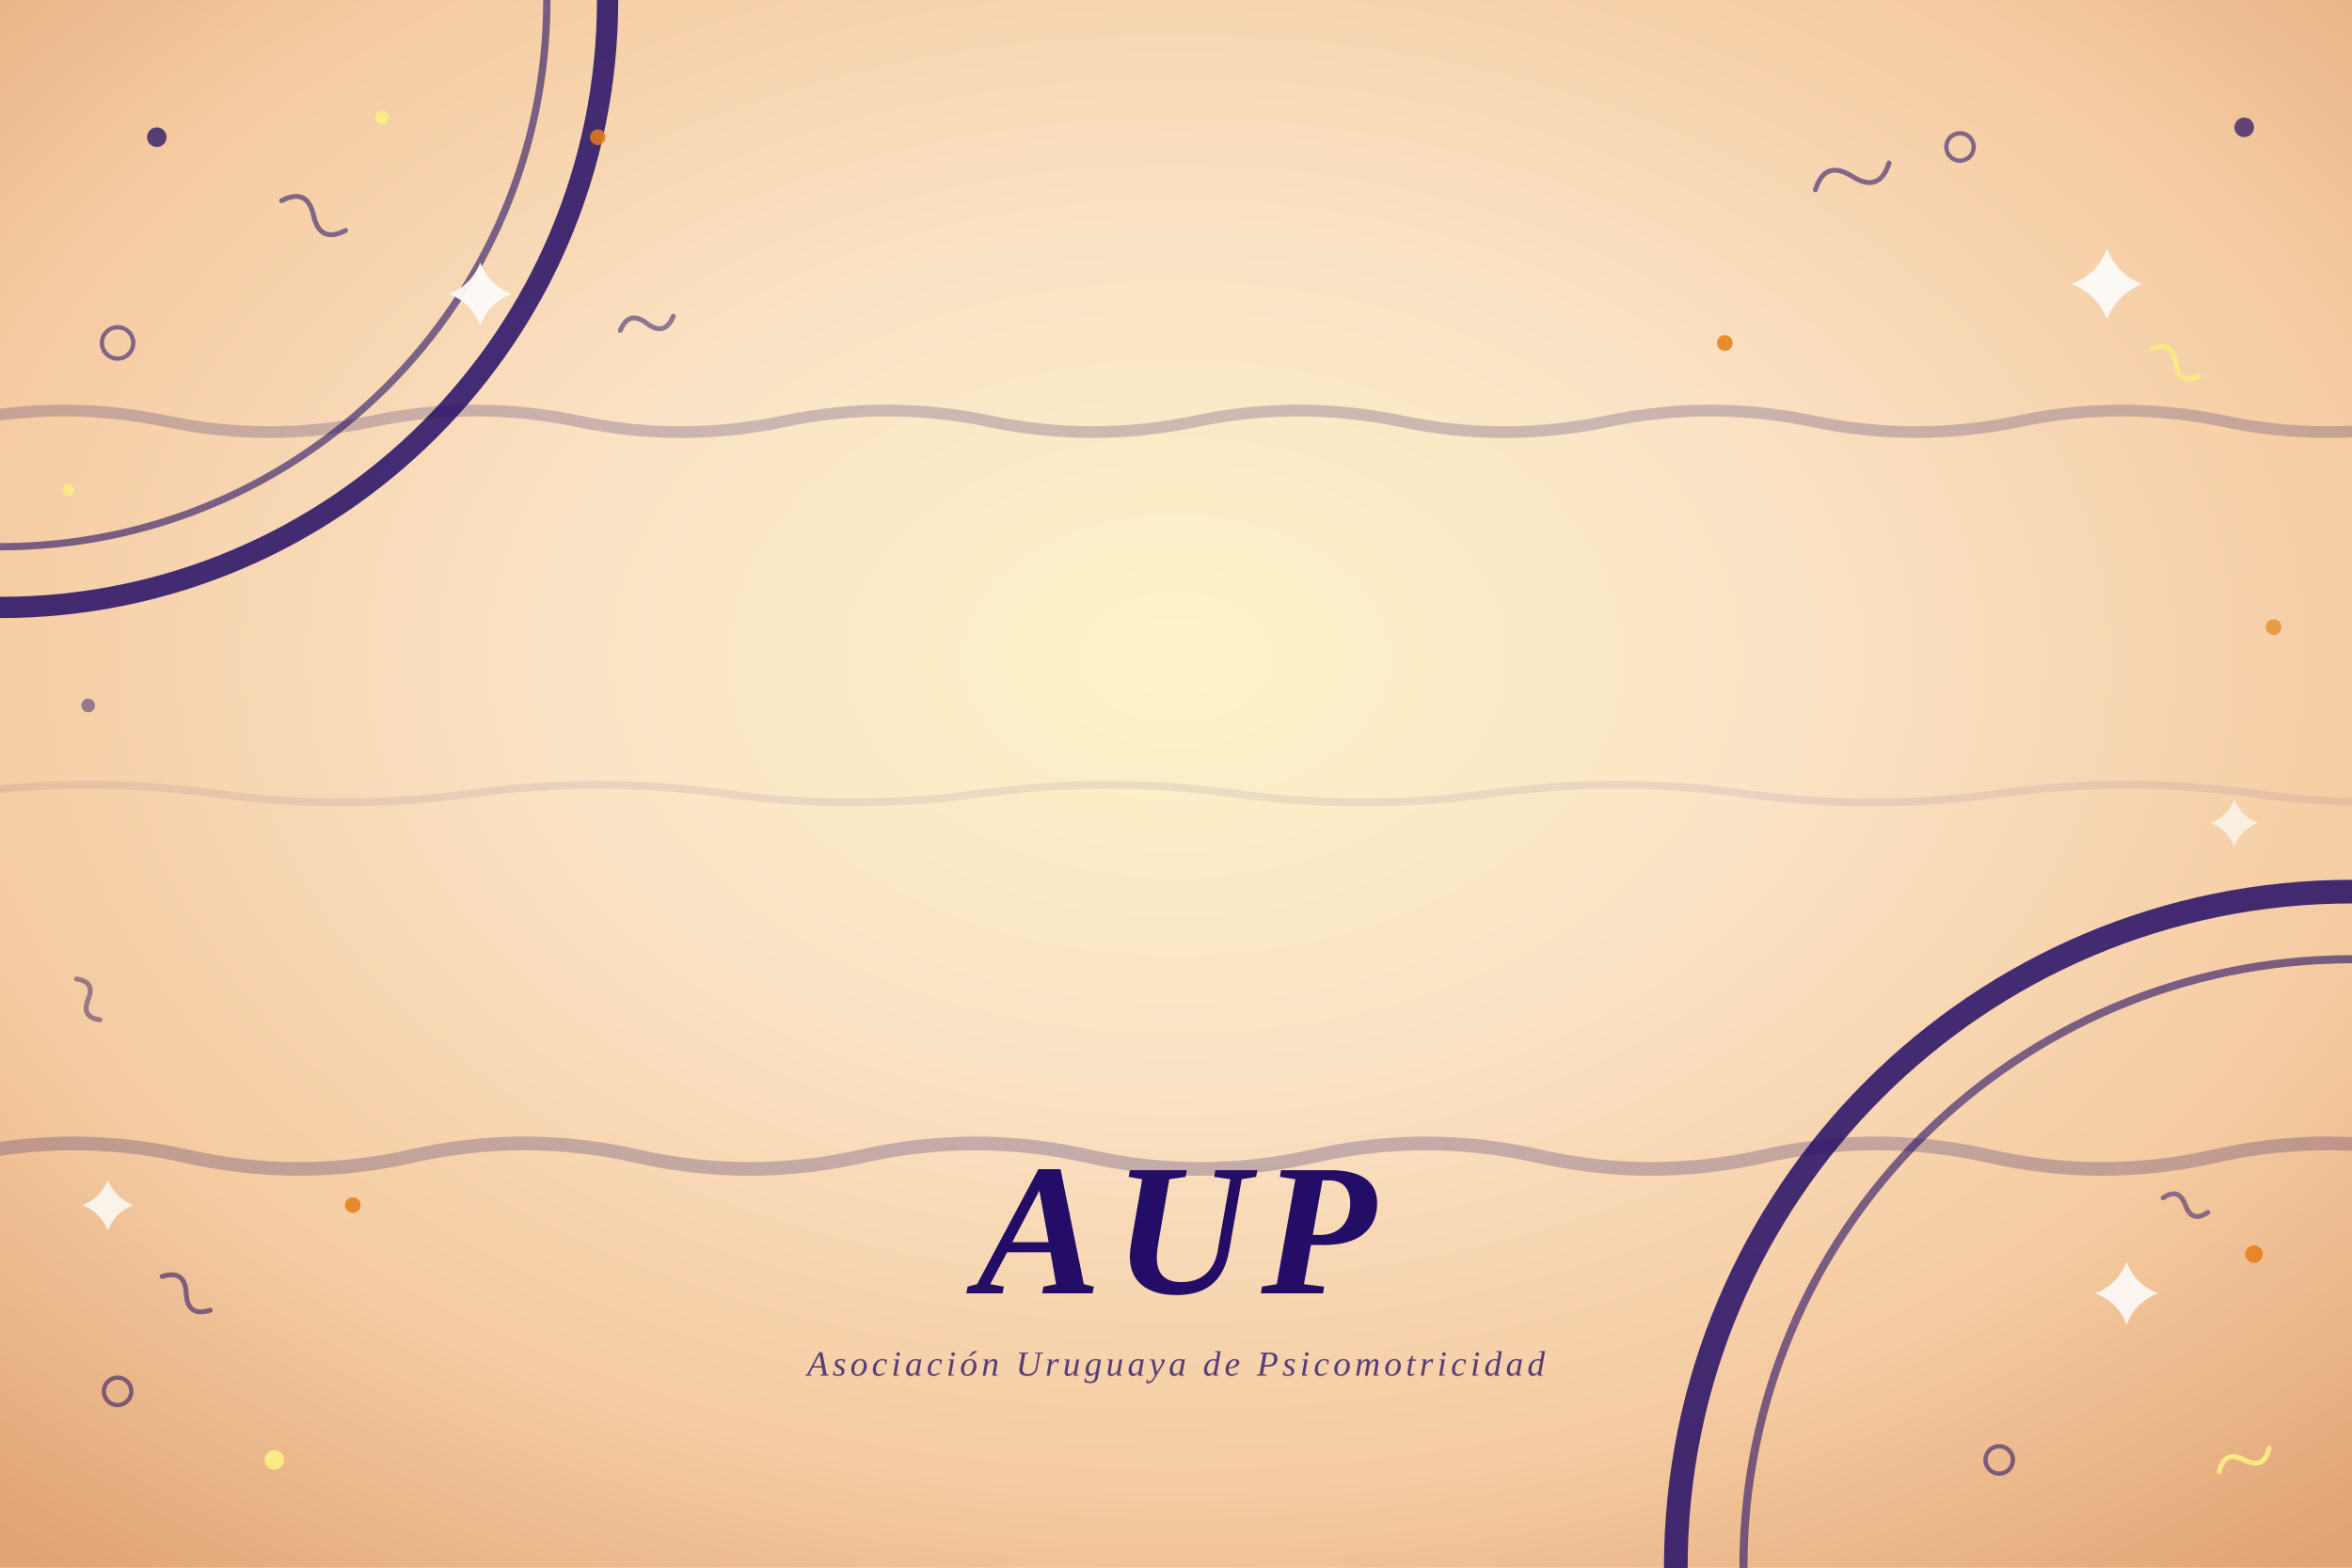
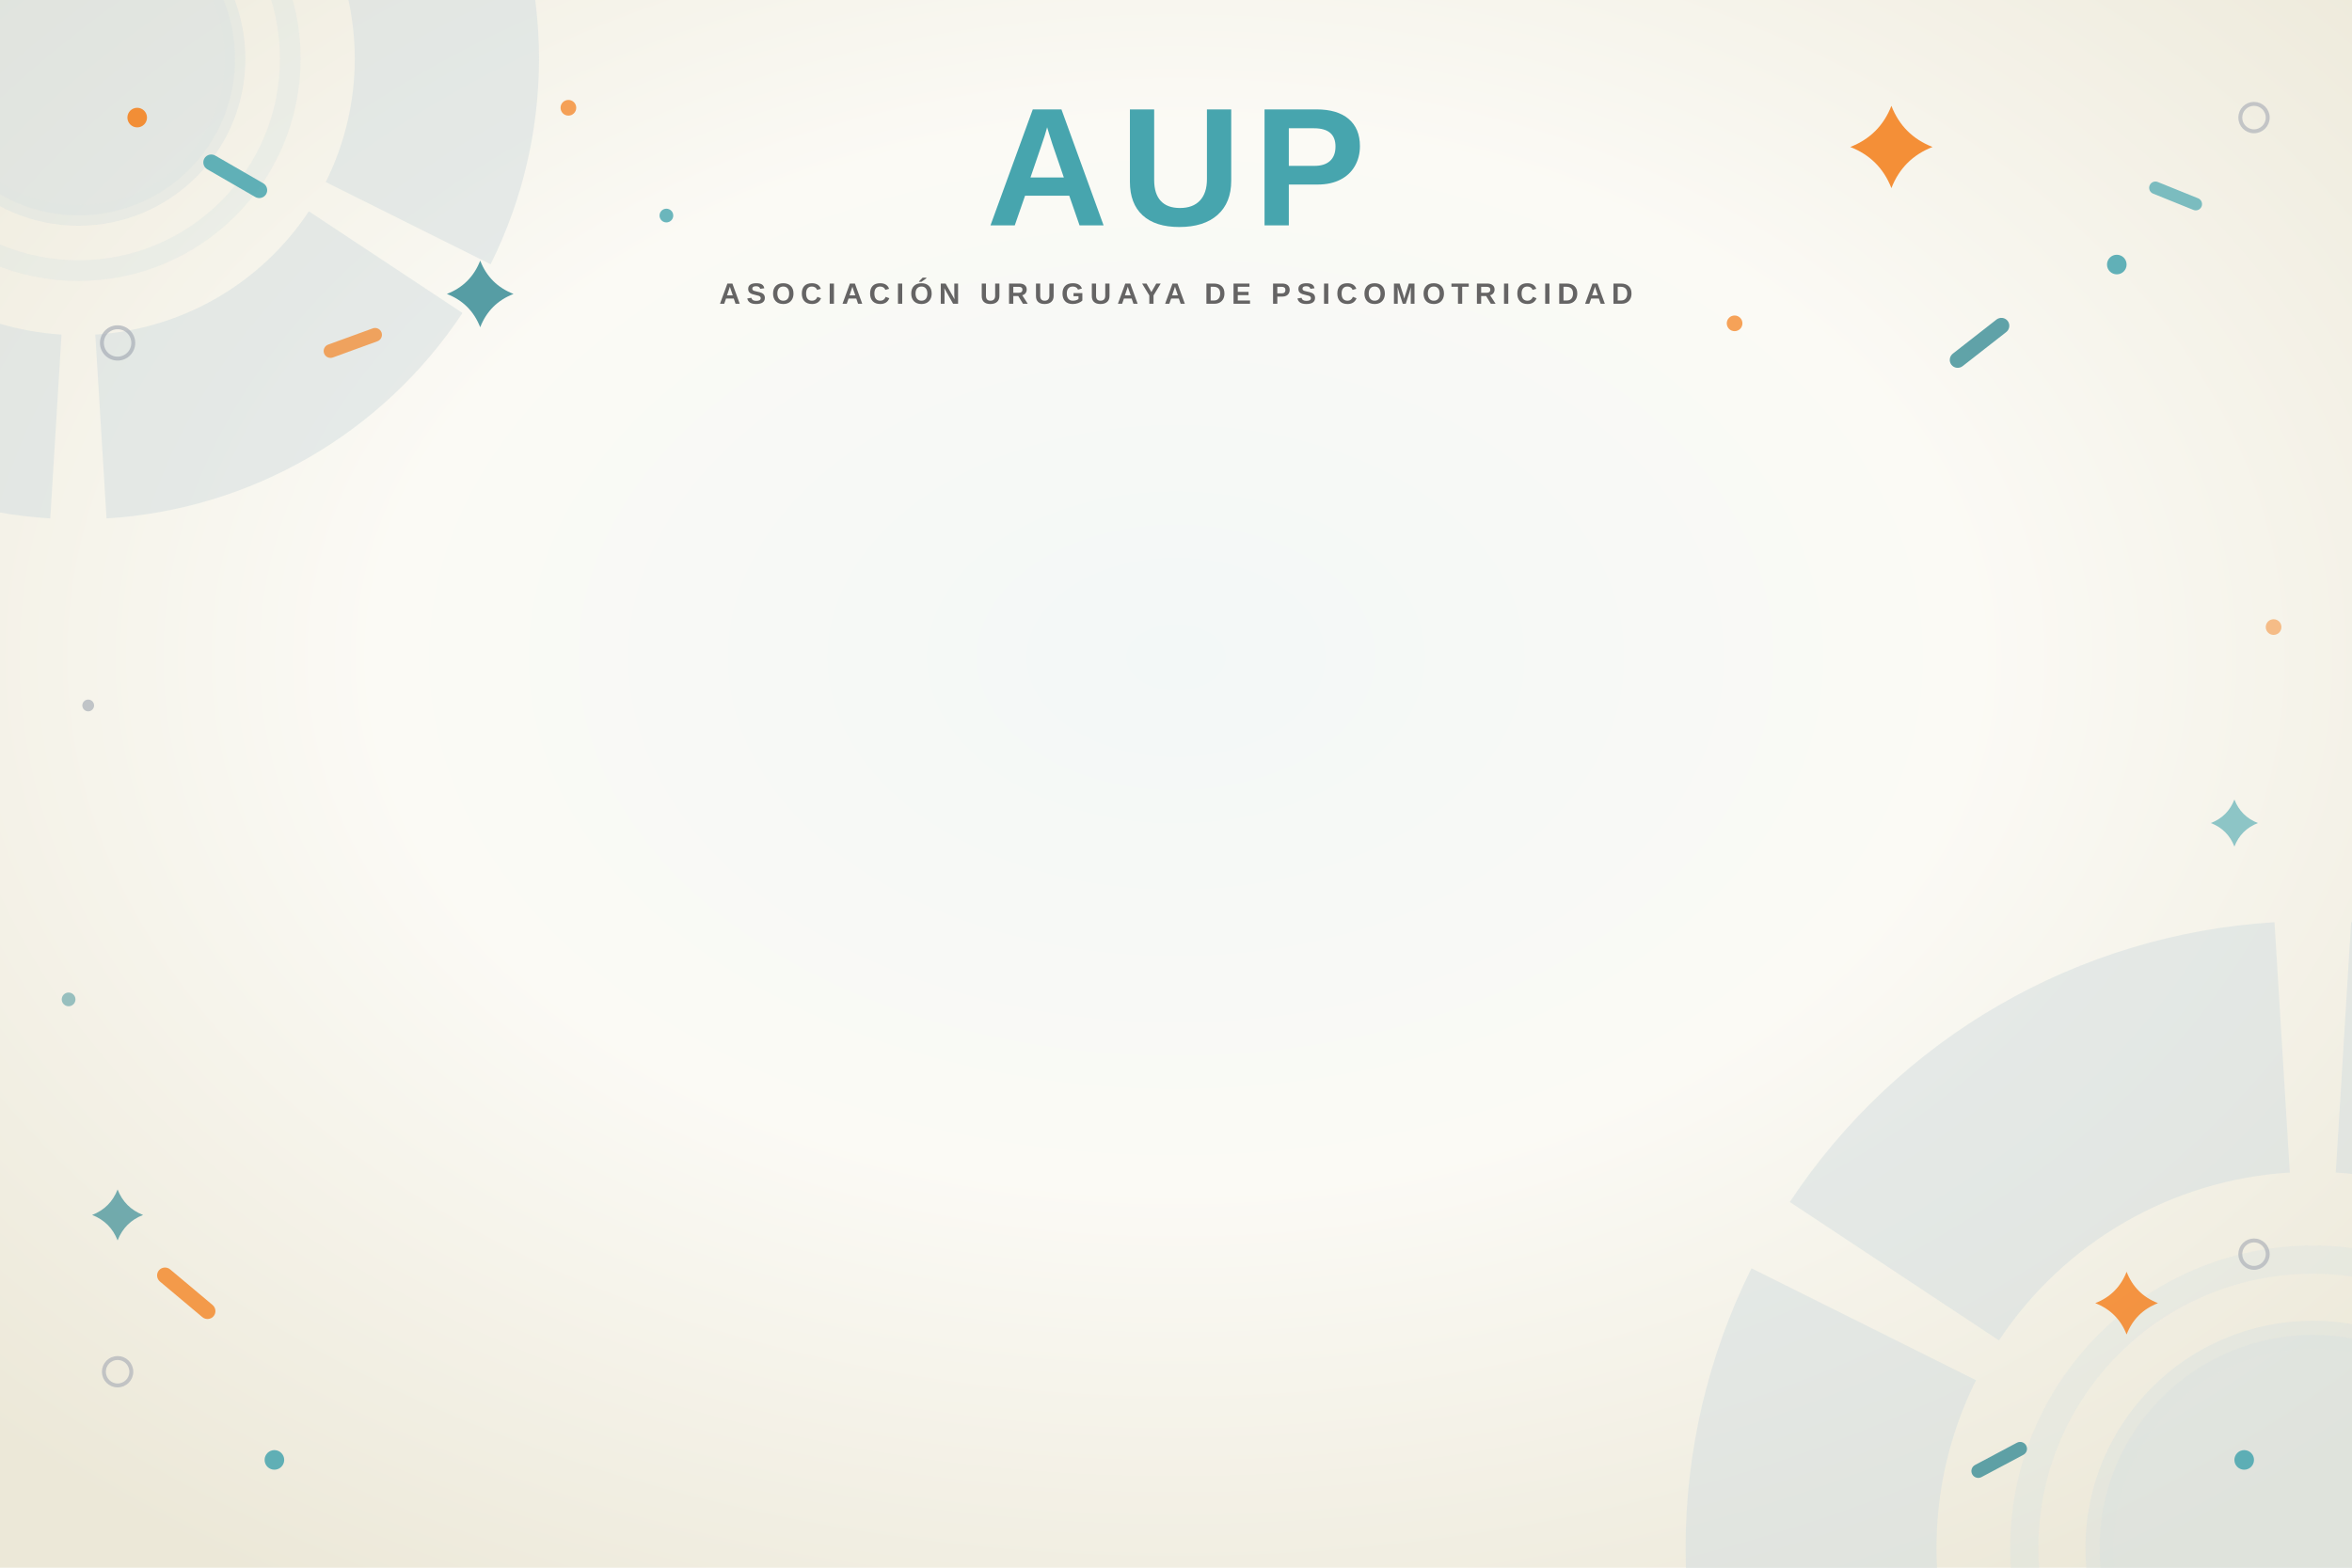
<svg xmlns="http://www.w3.org/2000/svg" viewBox="0 0 1200 800" width="1200" height="800">
  <defs>
-     <radialGradient id="glow" cx="50%" cy="42%" r="75%">
-       <stop offset="0%" stop-color="#fdf3c9" />
-       <stop offset="35%" stop-color="#fae3c5" />
-       <stop offset="70%" stop-color="#f5cba1" />
-       <stop offset="100%" stop-color="#e0a373" />
+     <radialGradient id="glow" cx="50%" cy="42%" r="70%">
+       <stop offset="0%" stop-color="#f3f8f7" />
+       <stop offset="48%" stop-color="#fbfaf5" />
+       <stop offset="100%" stop-color="#ece8d8" />
    </radialGradient>
  </defs>
-   <rect width="1200" height="800" fill="#f5cba1" />
+   <rect width="1200" height="800" fill="#fbfaf5" />
  <rect width="1200" height="800" fill="url(#glow)" />
-   <g>
-     <circle cx="0" cy="0" r="310" fill="none" stroke="#230d66" stroke-width="10.85" opacity="0.85" />
-     <circle cx="0" cy="0" r="279.00" fill="none" stroke="#230d66" stroke-width="3.72" opacity="0.59" />
+   <g opacity="0.55">
+     <path d="M54.35 -204.56 A235 235 0 0 1 235.96 -99.71 L157.58 -47.82 A141 141 0 0 0 48.61 -110.74 Z" fill="#d5dfe0" />
+     <path d="M250.31 -74.86 A235 235 0 0 1 250.31 134.86 L166.19 92.91 A141 141 0 0 0 166.19 -32.91 Z" fill="#d5dfe0" />
+     <path d="M235.96 159.71 A235 235 0 0 1 54.35 264.56 L48.61 170.74 A141 141 0 0 0 157.58 107.82 Z" fill="#d5dfe0" />
+     <path d="M25.65 264.56 A235 235 0 0 1 -155.96 159.71 L-77.58 107.82 A141 141 0 0 0 31.39 170.74 Z" fill="#d5dfe0" />
+     <path d="M-170.31 134.86 A235 235 0 0 1 -170.31 -74.86 L-86.19 -32.91 A141 141 0 0 0 -86.19 92.91 Z" fill="#d5dfe0" />
+     <path d="M-155.96 -99.71 A235 235 0 0 1 25.65 -204.56 L31.39 -110.74 A141 141 0 0 0 -77.58 -47.82 Z" fill="#d5dfe0" />
+     <circle cx="40" cy="30" r="108.10" fill="none" stroke="#d5dfe0" stroke-width="10.57" stroke-opacity="0.55" />
+     <circle cx="40" cy="30" r="79.90" fill="#d5dfe0" />
+     <circle cx="40" cy="30" r="79.90" fill="none" stroke="#d5dfe0" stroke-width="10.57" stroke-opacity="0.7" />
+     <circle cx="40" cy="30" r="30.55" fill="#d5dfe0" />
  </g>
-   <g>
-     <circle cx="1200" cy="800" r="345" fill="none" stroke="#230d66" stroke-width="12.08" opacity="0.85" />
-     <circle cx="1200" cy="800" r="310.50" fill="none" stroke="#230d66" stroke-width="4.14" opacity="0.59" />
+   <g opacity="0.55">
+     <path d="M1199.54 470.60 A320 320 0 0 1 1446.84 613.38 L1340.11 684.03 A192 192 0 0 0 1191.72 598.36 Z" fill="#d5dfe0" />
+     <path d="M1466.38 647.22 A320 320 0 0 1 1466.38 932.78 L1351.83 875.67 A192 192 0 0 0 1351.83 704.33 Z" fill="#d5dfe0" />
+     <path d="M1446.84 966.62 A320 320 0 0 1 1199.54 1109.40 L1191.72 981.64 A192 192 0 0 0 1340.11 895.97 Z" fill="#d5dfe0" />
+     <path d="M1160.46 1109.40 A320 320 0 0 1 913.16 966.62 L1019.89 895.97 A192 192 0 0 0 1168.28 981.64 Z" fill="#d5dfe0" />
+     <path d="M893.62 932.78 A320 320 0 0 1 893.62 647.22 L1008.17 704.33 A192 192 0 0 0 1008.17 875.67 Z" fill="#d5dfe0" />
+     <path d="M913.16 613.38 A320 320 0 0 1 1160.46 470.60 L1168.28 598.36 A192 192 0 0 0 1019.89 684.03 Z" fill="#d5dfe0" />
+     <circle cx="1180" cy="790" r="147.20" fill="none" stroke="#d5dfe0" stroke-width="14.40" stroke-opacity="0.55" />
+     <circle cx="1180" cy="790" r="108.80" fill="#d5dfe0" />
+     <circle cx="1180" cy="790" r="108.80" fill="none" stroke="#d5dfe0" stroke-width="14.40" stroke-opacity="0.7" />
+     <circle cx="1180" cy="790" r="41.60" fill="#d5dfe0" />
  </g>
-   <path d="M -20.00 215.00 Q 32.50 204.00 85.00 215.00 Q 137.50 226.00 190.00 215.00 Q 242.50 204.00 295.00 215.00 Q 347.50 226.00 400.00 215.00 Q 452.50 204.00 505.00 215.00 Q 557.50 226.00 610.00 215.00 Q 662.50 204.00 715.00 215.00 Q 767.50 226.00 820.00 215.00 Q 872.50 204.00 925.00 215.00 Q 977.50 226.00 1030.00 215.00 Q 1082.50 204.00 1135.00 215.00 Q 1187.50 226.00 1240.00 215.00" fill="none" stroke="#230d66" stroke-width="6" stroke-linecap="round" opacity="0.22" />
-   <path d="M -20.00 590.00 Q 37.50 577.00 95.00 590.00 Q 152.50 603.00 210.00 590.00 Q 267.50 577.00 325.00 590.00 Q 382.50 603.00 440.00 590.00 Q 497.50 577.00 555.00 590.00 Q 612.50 603.00 670.00 590.00 Q 727.50 577.00 785.00 590.00 Q 842.50 603.00 900.00 590.00 Q 957.50 577.00 1015.00 590.00 Q 1072.50 603.00 1130.00 590.00 Q 1187.50 577.00 1245.00 590.00 Q 1302.50 603.00 1360.00 590.00" fill="none" stroke="#230d66" stroke-width="7" stroke-linecap="round" opacity="0.24" />
-   <path d="M -20.00 405.00 Q 45.00 396.00 110.00 405.00 Q 175.00 414.00 240.00 405.00 Q 305.00 396.00 370.00 405.00 Q 435.00 414.00 500.00 405.00 Q 565.00 396.00 630.00 405.00 Q 695.00 414.00 760.00 405.00 Q 825.00 396.00 890.00 405.00 Q 955.00 414.00 1020.00 405.00 Q 1085.00 396.00 1150.00 405.00 Q 1215.00 414.00 1280.00 405.00" fill="none" stroke="#230d66" stroke-width="4" stroke-linecap="round" opacity="0.08" />
-   <circle cx="80" cy="70" r="5" fill="#230d66" opacity="0.75" />
-   <path d="M -18 0 Q -9 -11.7 0 0 Q 9 11.7 18 0" fill="none" stroke="#230d66" stroke-width="2.5" stroke-linecap="round" opacity="0.55" transform="translate(160 110) rotate(25)" />
-   <circle cx="60" cy="175" r="8" fill="none" stroke="#230d66" stroke-width="2.2" opacity="0.55" />
-   <path d="M 245 134 Q 249.48 145.52 261 150 Q 249.48 154.48 245 166 Q 240.52 154.48 229 150 Q 240.52 145.52 245 134 Z" fill="#fcfbf8" opacity="0.95" />
-   <circle cx="305" cy="70" r="4" fill="#e57c15" opacity="0.85" />
-   <path d="M -14 0 Q -7 -9.1 0 0 Q 7 9.1 14 0" fill="none" stroke="#230d66" stroke-width="2.5" stroke-linecap="round" opacity="0.5" transform="translate(330 165) rotate(-15)" />
-   <circle cx="195" cy="60" r="3.5" fill="#fbeb83" opacity="0.95" />
-   <path d="M -20 0 Q -10 -13 0 0 Q 10 13 20 0" fill="none" stroke="#230d66" stroke-width="2.5" stroke-linecap="round" opacity="0.55" transform="translate(945 90) rotate(-20)" />
-   <path d="M 1075 127 Q 1080.04 139.96 1093 145 Q 1080.04 150.04 1075 163 Q 1069.96 150.04 1057 145 Q 1069.96 139.96 1075 127 Z" fill="#fcfbf8" opacity="0.95" />
-   <circle cx="1145" cy="65" r="5" fill="#230d66" opacity="0.7" />
-   <circle cx="1000" cy="75" r="7" fill="none" stroke="#230d66" stroke-width="2.2" opacity="0.55" />
-   <path d="M -14 0 Q -7 -9.1 0 0 Q 7 9.1 14 0" fill="none" stroke="#fbeb83" stroke-width="2.5" stroke-linecap="round" opacity="0.9" transform="translate(1110 185) rotate(30)" />
-   <circle cx="880" cy="175" r="4" fill="#e57c15" opacity="0.85" />
-   <circle cx="45" cy="360" r="3.5" fill="#230d66" opacity="0.45" />
-   <path d="M 1140 408 Q 1143.36 416.64 1152 420 Q 1143.36 423.36 1140 432 Q 1136.64 423.36 1128 420 Q 1136.64 416.64 1140 408 Z" fill="#fcfbf8" opacity="0.7" />
-   <path d="M -12 0 Q -6 -7.8 0 0 Q 6 7.8 12 0" fill="none" stroke="#230d66" stroke-width="2.5" stroke-linecap="round" opacity="0.45" transform="translate(45 510) rotate(60)" />
-   <circle cx="1160" cy="320" r="4" fill="#e57c15" opacity="0.65" />
-   <circle cx="35" cy="250" r="3" fill="#fbeb83" opacity="0.85" />
-   <path d="M -15 0 Q -7.5 -9.75 0 0 Q 7.5 9.75 15 0" fill="none" stroke="#230d66" stroke-width="2.5" stroke-linecap="round" opacity="0.55" transform="translate(95 660) rotate(35)" />
-   <circle cx="140" cy="745" r="5" fill="#fbeb83" opacity="0.95" />
-   <circle cx="60" cy="710" r="7" fill="none" stroke="#230d66" stroke-width="2.2" opacity="0.55" />
-   <path d="M 55 602 Q 58.64 611.36 68 615 Q 58.64 618.64 55 628 Q 51.36 618.64 42 615 Q 51.36 611.36 55 602 Z" fill="#fcfbf8" opacity="0.85" />
-   <circle cx="180" cy="615" r="4" fill="#e57c15" opacity="0.85" />
-   <path d="M 1085 644 Q 1089.48 655.52 1101 660 Q 1089.48 664.48 1085 676 Q 1080.52 664.48 1069 660 Q 1080.52 655.52 1085 644 Z" fill="#fcfbf8" opacity="0.9" />
-   <path d="M -14 0 Q -7 -9.1 0 0 Q 7 9.1 14 0" fill="none" stroke="#fbeb83" stroke-width="2.5" stroke-linecap="round" opacity="0.95" transform="translate(1145 745) rotate(-25)" />
-   <circle cx="1020" cy="745" r="7" fill="none" stroke="#230d66" stroke-width="2.2" opacity="0.55" />
-   <circle cx="1150" cy="640" r="4.5" fill="#e57c15" opacity="0.85" />
-   <path d="M -12 0 Q -6 -7.8 0 0 Q 6 7.8 12 0" fill="none" stroke="#230d66" stroke-width="2.5" stroke-linecap="round" opacity="0.5" transform="translate(1115 615) rotate(18)" />
-   <text x="600" y="660" text-anchor="middle" font-family="Georgia, 'Times New Roman', serif" font-style="italic" font-weight="700" font-size="96" letter-spacing="6" fill="#230d66">AUP</text>
-   <text x="600" y="702" text-anchor="middle" font-family="Georgia, 'Times New Roman', serif" font-style="italic" font-weight="400" font-size="18" letter-spacing="2" fill="#230d66" opacity="0.75">Asociación Uruguaya de Psicomotricidad</text>
+   <rect x="101.8" y="85.9" width="36.4" height="8.1" rx="4.1" fill="#47a5ae" opacity="0.85" transform="rotate(30 120 90)" />
+   <circle cx="70" cy="60" r="5" fill="#f48424" opacity="0.9" />
+   <path d="M 245 133 Q 249.76 145.24 262 150 Q 249.76 154.76 245 167 Q 240.24 154.76 228 150 Q 240.24 145.24 245 133 Z" fill="#3a8d96" opacity="0.85" />
+   <circle cx="60" cy="175" r="8" fill="none" stroke="#9ca3af" stroke-width="2" opacity="0.6" />
+   <circle cx="290" cy="55" r="4" fill="#f48424" opacity="0.75" />
+   <rect x="164.4" y="171.5" width="31.2" height="7.0" rx="3.5" fill="#f48424" opacity="0.7" transform="rotate(-20 180 175)" />
+   <circle cx="340" cy="110" r="3.5" fill="#47a5ae" opacity="0.8" />
+   <path d="M 965 54 Q 970.88 69.12 986 75 Q 970.88 80.88 965 96 Q 959.12 80.88 944 75 Q 959.12 69.12 965 54 Z" fill="#f48424" opacity="0.9" />
+   <circle cx="1080" cy="135" r="5" fill="#47a5ae" opacity="0.85" />
+   <rect x="991.8" y="170.9" width="36.4" height="8.1" rx="4.1" fill="#3a8d96" opacity="0.8" transform="rotate(-38 1010 175)" />
+   <circle cx="1150" cy="60" r="7" fill="none" stroke="#9ca3af" stroke-width="2" opacity="0.55" />
+   <circle cx="885" cy="165" r="4" fill="#f48424" opacity="0.75" />
+   <rect x="1095.7" y="96.8" width="28.6" height="6.4" rx="3.2" fill="#47a5ae" opacity="0.7" transform="rotate(22 1110 100)" />
+   <circle cx="45" cy="360" r="3" fill="#9ca3af" opacity="0.6" />
+   <path d="M 1140 408 Q 1143.36 416.64 1152 420 Q 1143.36 423.36 1140 432 Q 1136.64 423.36 1128 420 Q 1136.64 416.64 1140 408 Z" fill="#47a5ae" opacity="0.6" />
+   <circle cx="1160" cy="320" r="4" fill="#f48424" opacity="0.5" />
+   <circle cx="35" cy="510" r="3.5" fill="#3a8d96" opacity="0.5" />
+   <rect x="76.8" y="655.9" width="36.4" height="8.1" rx="4.1" fill="#f48424" opacity="0.8" transform="rotate(40 95 660)" />
+   <circle cx="140" cy="745" r="5" fill="#47a5ae" opacity="0.85" />
+   <circle cx="60" cy="700" r="7" fill="none" stroke="#9ca3af" stroke-width="2" opacity="0.55" />
+   <path d="M 60 607 Q 63.64 616.36 73 620 Q 63.64 623.64 60 633 Q 56.36 623.64 47 620 Q 56.36 616.36 60 607 Z" fill="#3a8d96" opacity="0.7" />
+   <path d="M 1085 649 Q 1089.48 660.52 1101 665 Q 1089.48 669.48 1085 681 Q 1080.52 669.48 1069 665 Q 1080.52 660.52 1085 649 Z" fill="#f48424" opacity="0.85" />
+   <circle cx="1145" cy="745" r="5" fill="#47a5ae" opacity="0.85" />
+   <rect x="1004.4" y="741.5" width="31.2" height="7.0" rx="3.5" fill="#3a8d96" opacity="0.8" transform="rotate(-28 1020 745)" />
+   <circle cx="1150" cy="640" r="7" fill="none" stroke="#9ca3af" stroke-width="2" opacity="0.55" />
+   <text x="600" y="115" text-anchor="middle" font-family="Arial Black, Arial, 'Segoe UI', sans-serif" font-weight="900" font-size="86" letter-spacing="6" fill="#47a5ae">AUP</text>
+   <text x="600" y="155" text-anchor="middle" font-family="Arial, 'Segoe UI', sans-serif" font-weight="600" font-size="15" letter-spacing="3" fill="#656464">ASOCIACIÓN URUGUAYA DE PSICOMOTRICIDAD</text>
</svg>
